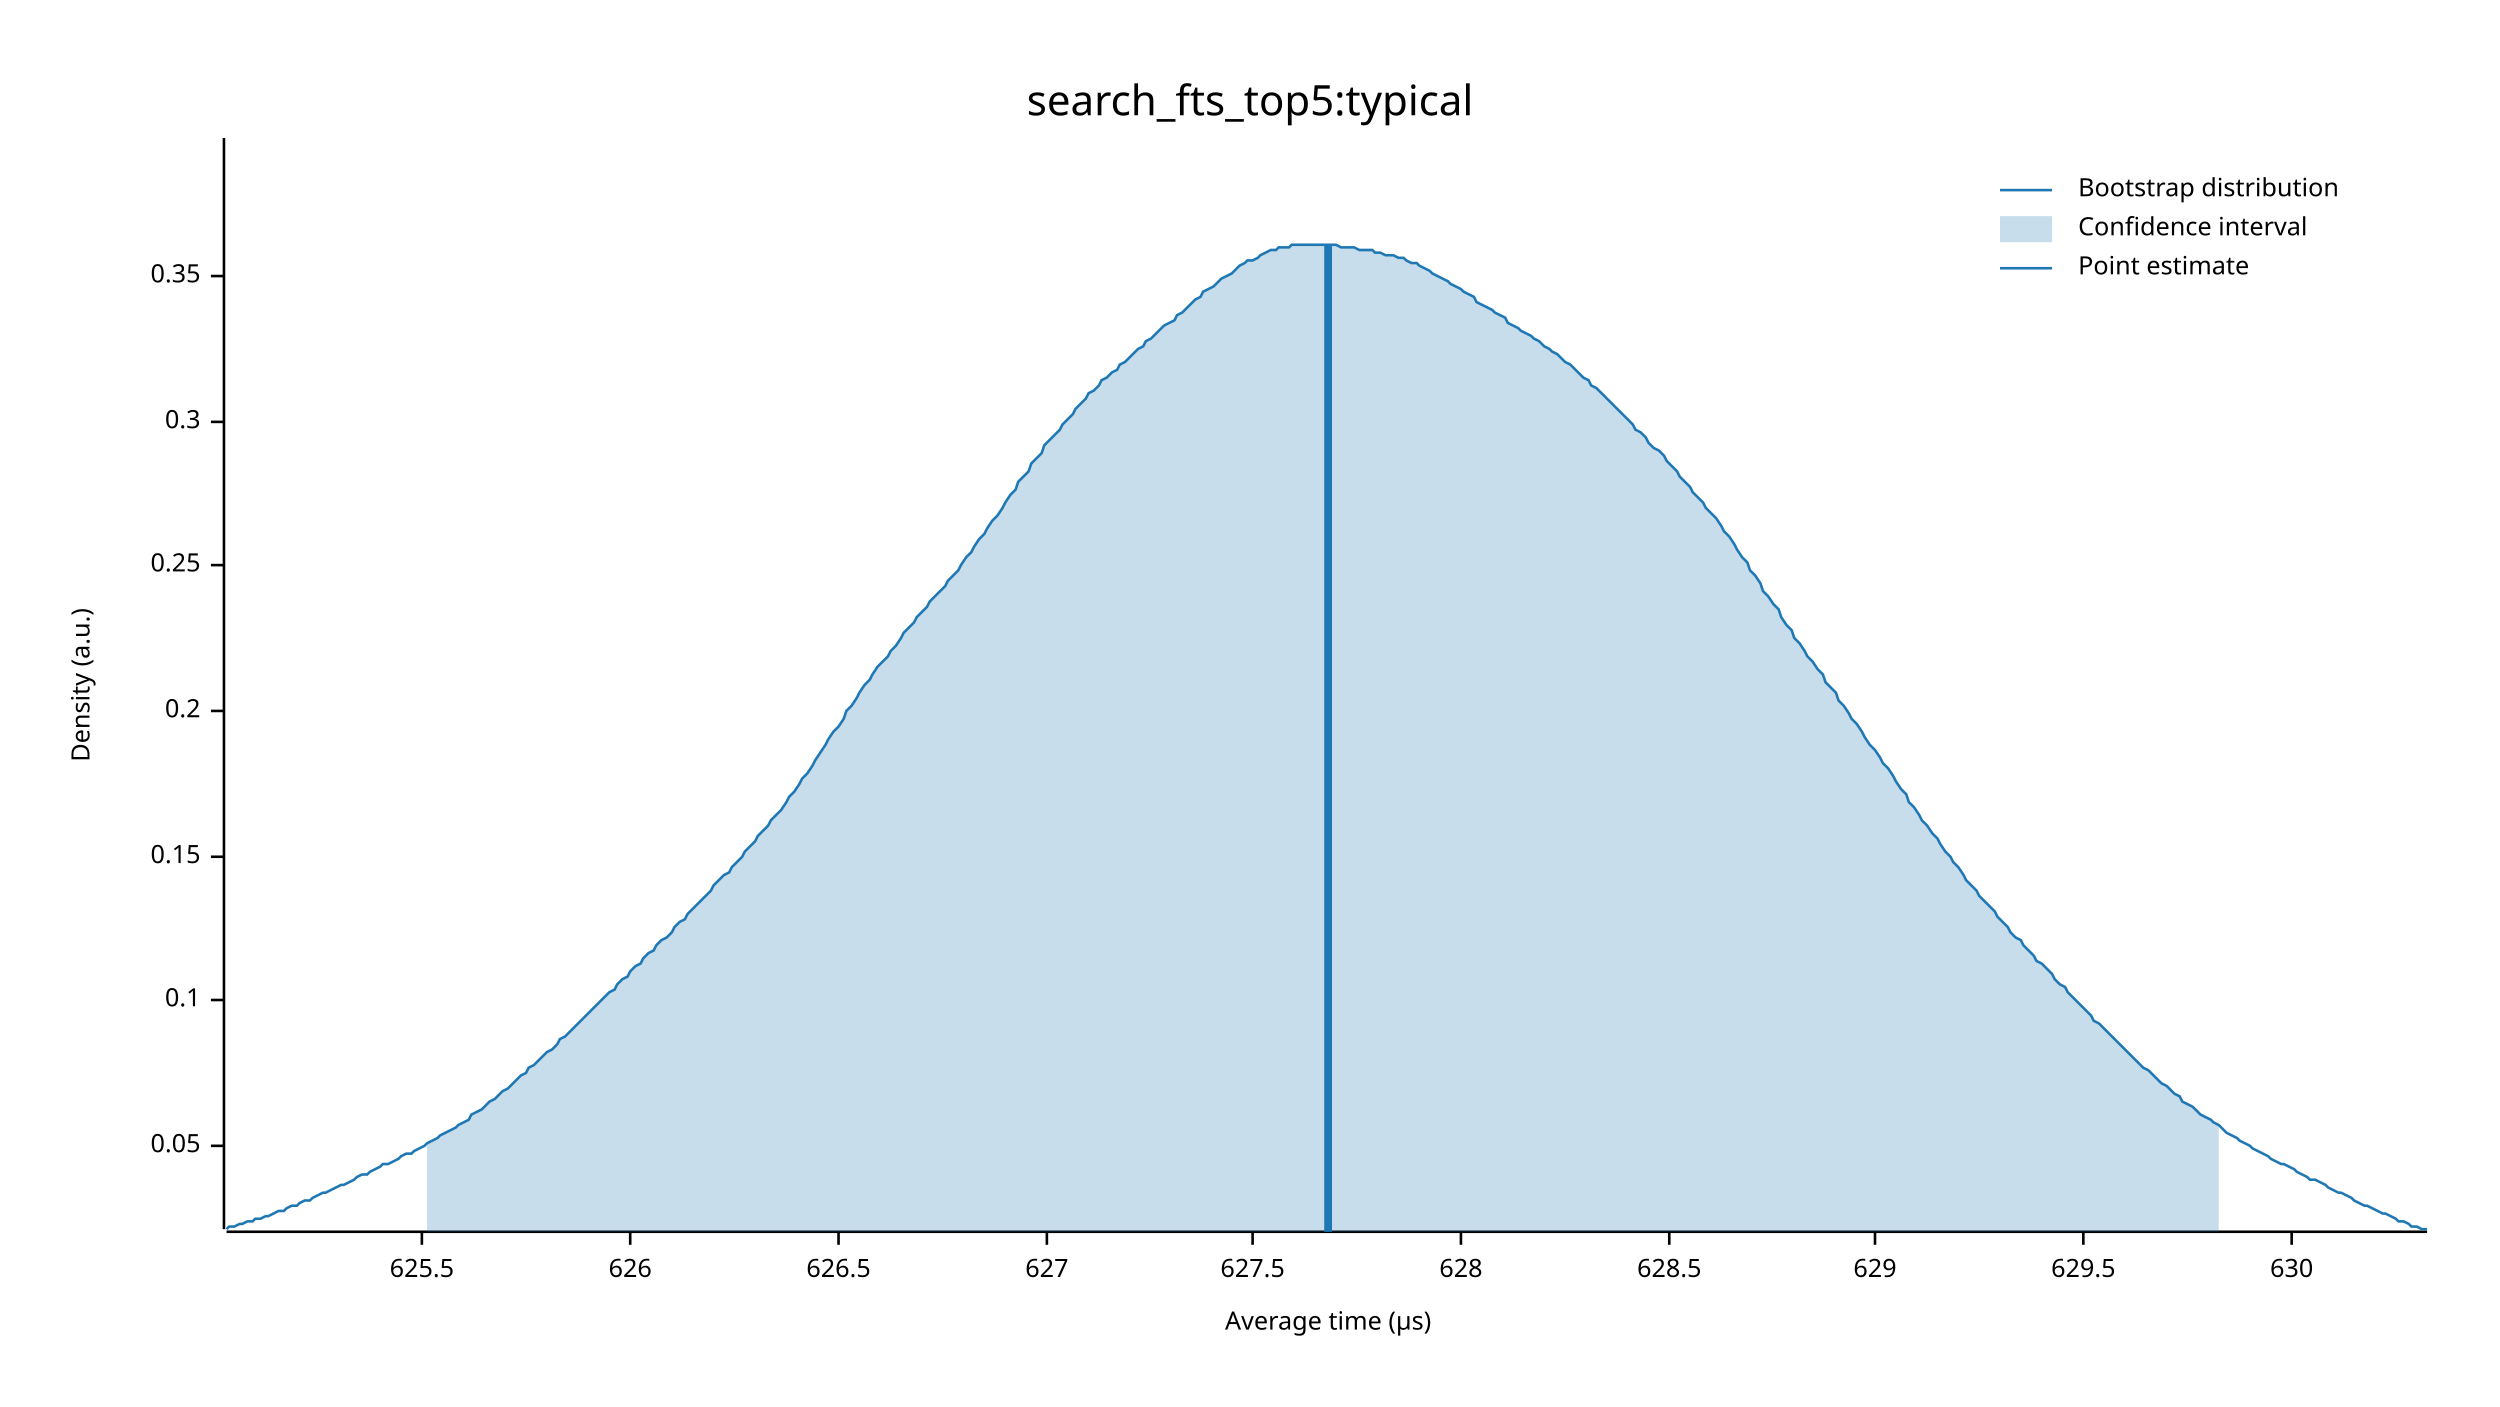
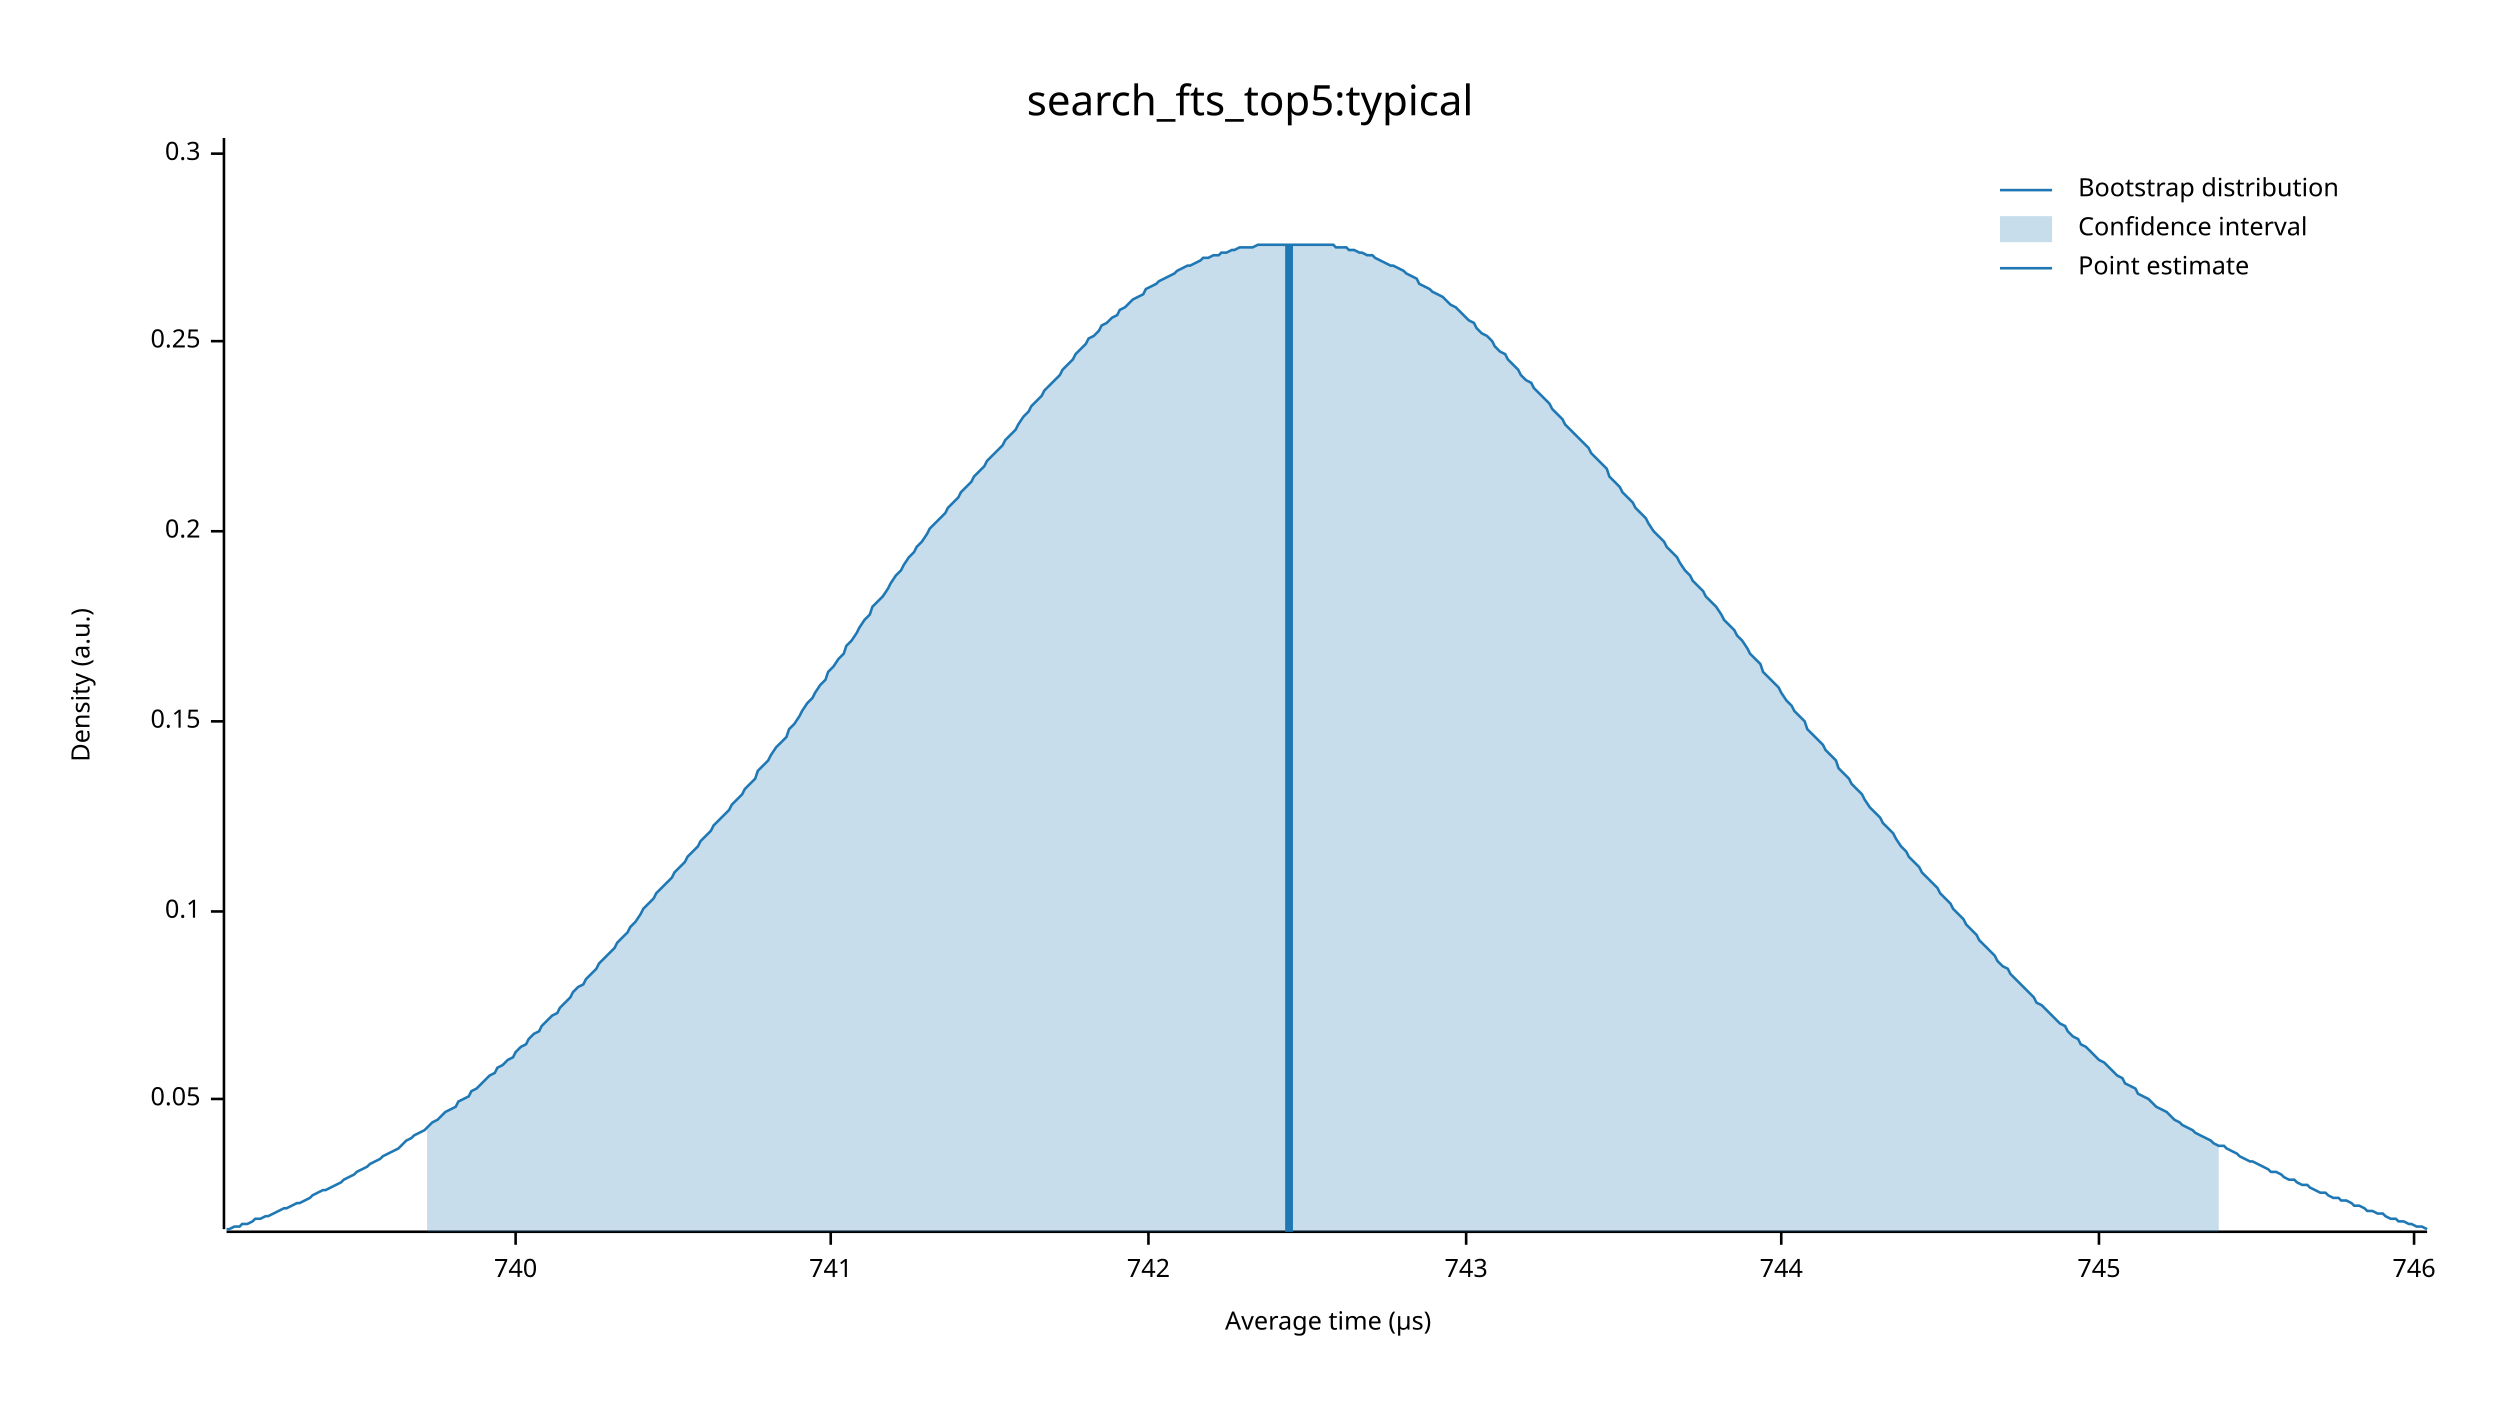
<svg xmlns="http://www.w3.org/2000/svg" width="960" height="540" viewBox="0 0 960 540">
  <text x="480" y="32" dy="0.76em" text-anchor="middle" font-family="sans-serif" font-size="16.129" opacity="1" fill="#000000">
search_fts_top5:typical
</text>
  <text x="27" y="263" dy="0.76em" text-anchor="middle" font-family="sans-serif" font-size="9.677" opacity="1" fill="#000000" transform="rotate(270, 27, 263)">
Density (a.u.)
</text>
  <text x="510" y="513" dy="-0.5ex" text-anchor="middle" font-family="sans-serif" font-size="9.677" opacity="1" fill="#000000">
Average time (µs)
</text>
  <polyline fill="none" opacity="1" stroke="#000000" stroke-width="1" points="86,53 86,472 " />
-   <text x="77" y="440" dy="0.5ex" text-anchor="end" font-family="sans-serif" font-size="9.677" opacity="1" fill="#000000">
+   <text x="77" y="422" dy="0.5ex" text-anchor="end" font-family="sans-serif" font-size="9.677" opacity="1" fill="#000000">
0.05
</text>
-   <polyline fill="none" opacity="1" stroke="#000000" stroke-width="1" points="81,440 86,440 " />
-   <text x="77" y="384" dy="0.5ex" text-anchor="end" font-family="sans-serif" font-size="9.677" opacity="1" fill="#000000">
+   <polyline fill="none" opacity="1" stroke="#000000" stroke-width="1" points="81,422 86,422 " />
+   <text x="77" y="350" dy="0.5ex" text-anchor="end" font-family="sans-serif" font-size="9.677" opacity="1" fill="#000000">
0.1
</text>
-   <polyline fill="none" opacity="1" stroke="#000000" stroke-width="1" points="81,384 86,384 " />
-   <text x="77" y="329" dy="0.5ex" text-anchor="end" font-family="sans-serif" font-size="9.677" opacity="1" fill="#000000">
+   <polyline fill="none" opacity="1" stroke="#000000" stroke-width="1" points="81,350 86,350 " />
+   <text x="77" y="277" dy="0.5ex" text-anchor="end" font-family="sans-serif" font-size="9.677" opacity="1" fill="#000000">
0.15
</text>
-   <polyline fill="none" opacity="1" stroke="#000000" stroke-width="1" points="81,329 86,329 " />
-   <text x="77" y="273" dy="0.5ex" text-anchor="end" font-family="sans-serif" font-size="9.677" opacity="1" fill="#000000">
+   <polyline fill="none" opacity="1" stroke="#000000" stroke-width="1" points="81,277 86,277 " />
+   <text x="77" y="204" dy="0.5ex" text-anchor="end" font-family="sans-serif" font-size="9.677" opacity="1" fill="#000000">
0.2
</text>
-   <polyline fill="none" opacity="1" stroke="#000000" stroke-width="1" points="81,273 86,273 " />
-   <text x="77" y="217" dy="0.5ex" text-anchor="end" font-family="sans-serif" font-size="9.677" opacity="1" fill="#000000">
+   <polyline fill="none" opacity="1" stroke="#000000" stroke-width="1" points="81,204 86,204 " />
+   <text x="77" y="131" dy="0.5ex" text-anchor="end" font-family="sans-serif" font-size="9.677" opacity="1" fill="#000000">
0.25
</text>
-   <polyline fill="none" opacity="1" stroke="#000000" stroke-width="1" points="81,217 86,217 " />
-   <text x="77" y="162" dy="0.5ex" text-anchor="end" font-family="sans-serif" font-size="9.677" opacity="1" fill="#000000">
+   <polyline fill="none" opacity="1" stroke="#000000" stroke-width="1" points="81,131 86,131 " />
+   <text x="77" y="59" dy="0.5ex" text-anchor="end" font-family="sans-serif" font-size="9.677" opacity="1" fill="#000000">
0.3
</text>
-   <polyline fill="none" opacity="1" stroke="#000000" stroke-width="1" points="81,162 86,162 " />
-   <text x="77" y="106" dy="0.5ex" text-anchor="end" font-family="sans-serif" font-size="9.677" opacity="1" fill="#000000">
- 0.35
+   <polyline fill="none" opacity="1" stroke="#000000" stroke-width="1" points="81,59 86,59 " />
+   <polyline fill="none" opacity="1" stroke="#000000" stroke-width="1" points="87,473 932,473 " />
+   <text x="198" y="483" dy="0.76em" text-anchor="middle" font-family="sans-serif" font-size="9.677" opacity="1" fill="#000000">
+ 740
</text>
-   <polyline fill="none" opacity="1" stroke="#000000" stroke-width="1" points="81,106 86,106 " />
-   <polyline fill="none" opacity="1" stroke="#000000" stroke-width="1" points="87,473 932,473 " />
-   <text x="162" y="483" dy="0.76em" text-anchor="middle" font-family="sans-serif" font-size="9.677" opacity="1" fill="#000000">
- 625.5
+   <polyline fill="none" opacity="1" stroke="#000000" stroke-width="1" points="198,473 198,478 " />
+   <text x="319" y="483" dy="0.76em" text-anchor="middle" font-family="sans-serif" font-size="9.677" opacity="1" fill="#000000">
+ 741
</text>
-   <polyline fill="none" opacity="1" stroke="#000000" stroke-width="1" points="162,473 162,478 " />
-   <text x="242" y="483" dy="0.76em" text-anchor="middle" font-family="sans-serif" font-size="9.677" opacity="1" fill="#000000">
- 626
+   <polyline fill="none" opacity="1" stroke="#000000" stroke-width="1" points="319,473 319,478 " />
+   <text x="441" y="483" dy="0.76em" text-anchor="middle" font-family="sans-serif" font-size="9.677" opacity="1" fill="#000000">
+ 742
</text>
-   <polyline fill="none" opacity="1" stroke="#000000" stroke-width="1" points="242,473 242,478 " />
-   <text x="322" y="483" dy="0.76em" text-anchor="middle" font-family="sans-serif" font-size="9.677" opacity="1" fill="#000000">
- 626.5
+   <polyline fill="none" opacity="1" stroke="#000000" stroke-width="1" points="441,473 441,478 " />
+   <text x="563" y="483" dy="0.76em" text-anchor="middle" font-family="sans-serif" font-size="9.677" opacity="1" fill="#000000">
+ 743
</text>
-   <polyline fill="none" opacity="1" stroke="#000000" stroke-width="1" points="322,473 322,478 " />
-   <text x="402" y="483" dy="0.76em" text-anchor="middle" font-family="sans-serif" font-size="9.677" opacity="1" fill="#000000">
- 627
+   <polyline fill="none" opacity="1" stroke="#000000" stroke-width="1" points="563,473 563,478 " />
+   <text x="684" y="483" dy="0.76em" text-anchor="middle" font-family="sans-serif" font-size="9.677" opacity="1" fill="#000000">
+ 744
</text>
-   <polyline fill="none" opacity="1" stroke="#000000" stroke-width="1" points="402,473 402,478 " />
-   <text x="481" y="483" dy="0.76em" text-anchor="middle" font-family="sans-serif" font-size="9.677" opacity="1" fill="#000000">
- 627.5
+   <polyline fill="none" opacity="1" stroke="#000000" stroke-width="1" points="684,473 684,478 " />
+   <text x="806" y="483" dy="0.76em" text-anchor="middle" font-family="sans-serif" font-size="9.677" opacity="1" fill="#000000">
+ 745
</text>
-   <polyline fill="none" opacity="1" stroke="#000000" stroke-width="1" points="481,473 481,478 " />
-   <text x="561" y="483" dy="0.76em" text-anchor="middle" font-family="sans-serif" font-size="9.677" opacity="1" fill="#000000">
- 628
+   <polyline fill="none" opacity="1" stroke="#000000" stroke-width="1" points="806,473 806,478 " />
+   <text x="927" y="483" dy="0.76em" text-anchor="middle" font-family="sans-serif" font-size="9.677" opacity="1" fill="#000000">
+ 746
</text>
-   <polyline fill="none" opacity="1" stroke="#000000" stroke-width="1" points="561,473 561,478 " />
-   <text x="641" y="483" dy="0.76em" text-anchor="middle" font-family="sans-serif" font-size="9.677" opacity="1" fill="#000000">
- 628.5
- </text>
-   <polyline fill="none" opacity="1" stroke="#000000" stroke-width="1" points="641,473 641,478 " />
-   <text x="720" y="483" dy="0.76em" text-anchor="middle" font-family="sans-serif" font-size="9.677" opacity="1" fill="#000000">
- 629
- </text>
-   <polyline fill="none" opacity="1" stroke="#000000" stroke-width="1" points="720,473 720,478 " />
-   <text x="800" y="483" dy="0.76em" text-anchor="middle" font-family="sans-serif" font-size="9.677" opacity="1" fill="#000000">
- 629.5
- </text>
-   <polyline fill="none" opacity="1" stroke="#000000" stroke-width="1" points="800,473 800,478 " />
-   <text x="880" y="483" dy="0.76em" text-anchor="middle" font-family="sans-serif" font-size="9.677" opacity="1" fill="#000000">
- 630
- </text>
-   <polyline fill="none" opacity="1" stroke="#000000" stroke-width="1" points="880,473 880,478 " />
-   <polyline fill="none" opacity="1" stroke="#1F78B4" stroke-width="1" points="87,472 88,471 90,471 92,470 93,470 95,469 97,469 98,468 100,468 102,467 103,467 105,466 107,465 109,465 110,464 112,463 114,463 115,462 117,461 119,461 120,460 122,459 124,458 125,458 127,457 129,456 131,455 132,455 134,454 136,453 137,452 139,451 141,451 142,450 144,449 146,448 147,447 149,447 151,446 153,445 154,444 156,443 158,443 159,442 161,441 163,440 164,439 166,438 168,437 169,436 171,435 173,434 175,433 176,432 178,431 180,430 181,428 183,427 185,426 186,425 188,423 190,422 191,421 193,419 195,418 197,416 198,415 200,413 202,412 203,410 205,409 207,407 208,406 210,404 212,403 214,401 215,399 217,398 219,396 220,395 222,393 224,391 225,390 227,388 229,386 230,385 232,383 234,381 236,380 237,378 239,376 241,375 242,373 244,371 246,370 247,368 249,366 251,365 252,363 254,361 256,360 258,358 259,356 261,354 263,353 264,351 266,349 268,347 269,346 271,344 273,342 274,340 276,338 278,336 280,335 281,333 283,331 285,329 286,327 288,325 290,323 291,321 293,319 295,317 296,315 298,313 300,311 302,308 303,306 305,304 307,301 308,299 310,297 312,294 313,292 315,289 317,286 318,284 320,281 322,279 324,276 325,273 327,271 329,268 330,266 332,263 334,261 335,259 337,256 339,254 341,252 342,250 344,248 346,245 347,243 349,241 351,239 352,237 354,235 356,233 357,231 359,229 361,227 363,225 364,223 366,221 368,219 369,217 371,214 373,212 374,210 376,207 378,205 379,203 381,200 383,198 385,195 386,193 388,190 390,188 391,185 393,183 395,181 396,178 398,176 400,174 401,171 403,169 405,167 407,165 408,163 410,161 412,159 413,157 415,155 417,153 418,151 420,150 422,148 423,146 425,145 427,143 429,142 430,140 432,139 434,137 435,136 437,134 439,133 440,131 442,130 444,128 445,127 447,125 449,124 451,123 452,121 454,120 456,118 457,117 459,115 461,114 462,112 464,111 466,110 468,108 469,107 471,106 473,105 474,104 476,102 478,101 479,100 481,100 483,99 484,98 486,97 488,96 490,96 491,95 493,95 495,95 496,94 498,94 500,94 501,94 503,94 505,94 506,94 508,94 510,94 512,94 513,94 515,95 517,95 518,95 520,95 522,96 523,96 525,96 527,96 528,97 530,97 532,98 534,98 535,98 537,99 539,99 540,100 542,101 544,101 545,102 547,103 549,104 550,105 552,106 554,107 556,108 557,109 559,110 561,111 562,112 564,113 566,114 567,116 569,117 571,118 573,119 574,120 576,121 578,122 579,124 581,125 583,126 584,127 586,128 588,129 589,130 591,131 593,133 595,134 596,135 598,136 600,138 601,139 603,140 605,142 606,143 608,145 610,146 611,148 613,149 615,151 617,153 618,154 620,156 622,158 623,159 625,161 627,163 628,165 630,166 632,168 633,170 635,172 637,173 639,175 640,177 642,179 644,181 645,183 647,185 649,187 650,189 652,191 654,193 655,195 657,197 659,199 661,202 662,204 664,206 666,209 667,211 669,214 671,216 672,219 674,221 676,224 677,227 679,229 681,232 683,234 684,237 686,240 688,242 689,245 691,247 693,250 694,252 696,254 698,257 700,259 701,262 703,264 705,266 706,269 708,271 710,274 711,276 713,278 715,281 716,283 718,286 720,288 722,291 723,293 725,295 727,298 728,300 730,303 732,305 733,308 735,310 737,313 738,315 740,317 742,320 744,322 745,324 747,327 749,329 750,331 752,333 754,336 755,338 757,340 759,342 760,344 762,346 764,348 766,350 767,352 769,354 771,356 772,358 774,360 776,361 777,363 779,365 781,367 782,369 784,370 786,372 788,374 789,376 791,378 793,379 794,381 796,383 798,385 799,386 801,388 803,390 804,392 806,393 808,395 810,397 811,398 813,400 815,402 816,403 818,405 820,407 821,408 823,410 825,411 827,413 828,414 830,416 832,417 833,418 835,420 837,421 838,423 840,424 842,425 843,426 845,428 847,429 849,430 850,431 852,432 854,434 855,435 857,436 859,437 860,438 862,439 864,440 865,441 867,442 869,443 871,444 872,445 874,446 876,447 877,447 879,448 881,449 882,450 884,451 886,452 887,453 889,453 891,454 893,455 894,456 896,457 898,458 899,458 901,459 903,460 904,461 906,462 908,463 909,463 911,464 913,465 915,466 916,466 918,467 920,468 921,469 923,469 925,470 926,471 928,471 930,472 932,472 " />
-   <polygon opacity="0.25" fill="#1F78B4" points="164,439 166,438 168,437 169,436 171,435 173,434 175,433 176,432 178,431 180,430 181,428 183,427 185,426 186,425 188,423 190,422 191,421 193,419 195,418 197,416 198,415 200,413 202,412 203,410 205,409 207,407 208,406 210,404 212,403 214,401 215,399 217,398 219,396 220,395 222,393 224,391 225,390 227,388 229,386 230,385 232,383 234,381 236,380 237,378 239,376 241,375 242,373 244,371 246,370 247,368 249,366 251,365 252,363 254,361 256,360 258,358 259,356 261,354 263,353 264,351 266,349 268,347 269,346 271,344 273,342 274,340 276,338 278,336 280,335 281,333 283,331 285,329 286,327 288,325 290,323 291,321 293,319 295,317 296,315 298,313 300,311 302,308 303,306 305,304 307,301 308,299 310,297 312,294 313,292 315,289 317,286 318,284 320,281 322,279 324,276 325,273 327,271 329,268 330,266 332,263 334,261 335,259 337,256 339,254 341,252 342,250 344,248 346,245 347,243 349,241 351,239 352,237 354,235 356,233 357,231 359,229 361,227 363,225 364,223 366,221 368,219 369,217 371,214 373,212 374,210 376,207 378,205 379,203 381,200 383,198 385,195 386,193 388,190 390,188 391,185 393,183 395,181 396,178 398,176 400,174 401,171 403,169 405,167 407,165 408,163 410,161 412,159 413,157 415,155 417,153 418,151 420,150 422,148 423,146 425,145 427,143 429,142 430,140 432,139 434,137 435,136 437,134 439,133 440,131 442,130 444,128 445,127 447,125 449,124 451,123 452,121 454,120 456,118 457,117 459,115 461,114 462,112 464,111 466,110 468,108 469,107 471,106 473,105 474,104 476,102 478,101 479,100 481,100 483,99 484,98 486,97 488,96 490,96 491,95 493,95 495,95 496,94 498,94 500,94 501,94 503,94 505,94 506,94 508,94 510,94 512,94 513,94 515,95 517,95 518,95 520,95 522,96 523,96 525,96 527,96 528,97 530,97 532,98 534,98 535,98 537,99 539,99 540,100 542,101 544,101 545,102 547,103 549,104 550,105 552,106 554,107 556,108 557,109 559,110 561,111 562,112 564,113 566,114 567,116 569,117 571,118 573,119 574,120 576,121 578,122 579,124 581,125 583,126 584,127 586,128 588,129 589,130 591,131 593,133 595,134 596,135 598,136 600,138 601,139 603,140 605,142 606,143 608,145 610,146 611,148 613,149 615,151 617,153 618,154 620,156 622,158 623,159 625,161 627,163 628,165 630,166 632,168 633,170 635,172 637,173 639,175 640,177 642,179 644,181 645,183 647,185 649,187 650,189 652,191 654,193 655,195 657,197 659,199 661,202 662,204 664,206 666,209 667,211 669,214 671,216 672,219 674,221 676,224 677,227 679,229 681,232 683,234 684,237 686,240 688,242 689,245 691,247 693,250 694,252 696,254 698,257 700,259 701,262 703,264 705,266 706,269 708,271 710,274 711,276 713,278 715,281 716,283 718,286 720,288 722,291 723,293 725,295 727,298 728,300 730,303 732,305 733,308 735,310 737,313 738,315 740,317 742,320 744,322 745,324 747,327 749,329 750,331 752,333 754,336 755,338 757,340 759,342 760,344 762,346 764,348 766,350 767,352 769,354 771,356 772,358 774,360 776,361 777,363 779,365 781,367 782,369 784,370 786,372 788,374 789,376 791,378 793,379 794,381 796,383 798,385 799,386 801,388 803,390 804,392 806,393 808,395 810,397 811,398 813,400 815,402 816,403 818,405 820,407 821,408 823,410 825,411 827,413 828,414 830,416 832,417 833,418 835,420 837,421 838,423 840,424 842,425 843,426 845,428 847,429 849,430 850,431 852,432 852,473 164,473 " />
-   <polyline fill="none" opacity="1" stroke="#1F78B4" stroke-width="3" points="510,473 510,94 " />
+   <polyline fill="none" opacity="1" stroke="#000000" stroke-width="1" points="927,473 927,478 " />
+   <polyline fill="none" opacity="1" stroke="#1F78B4" stroke-width="1" points="87,472 88,472 90,471 92,471 93,470 95,470 97,469 98,468 100,468 102,467 103,467 105,466 107,465 109,464 110,464 112,463 114,462 115,462 117,461 119,460 120,459 122,458 124,457 125,457 127,456 129,455 131,454 132,453 134,452 136,451 137,450 139,449 141,448 142,447 144,446 146,445 147,444 149,443 151,442 153,441 154,440 156,438 158,437 159,436 161,435 163,434 164,433 166,431 168,430 169,429 171,427 173,426 175,425 176,423 178,422 180,421 181,419 183,418 185,416 186,415 188,413 190,412 191,410 193,409 195,407 197,406 198,404 200,402 202,401 203,399 205,397 207,396 208,394 210,392 212,390 214,389 215,387 217,385 219,383 220,381 222,379 224,378 225,376 227,374 229,372 230,370 232,368 234,366 236,364 237,362 239,360 241,358 242,356 244,354 246,351 247,349 249,347 251,345 252,343 254,341 256,339 258,337 259,335 261,333 263,331 264,329 266,327 268,325 269,323 271,321 273,319 274,317 276,315 278,313 280,311 281,309 283,307 285,305 286,303 288,301 290,299 291,296 293,294 295,292 296,290 298,287 300,285 302,283 303,280 305,278 307,275 308,273 310,270 312,268 313,266 315,263 317,261 318,258 320,256 322,253 324,251 325,248 327,246 329,243 330,241 332,238 334,236 335,233 337,231 339,229 341,226 342,224 344,221 346,219 347,217 349,214 351,212 352,210 354,208 356,205 357,203 359,201 361,199 363,197 364,195 366,193 368,191 369,189 371,187 373,185 374,183 376,181 378,179 379,177 381,175 383,173 385,171 386,169 388,167 390,165 391,163 393,160 395,158 396,156 398,154 400,152 401,150 403,148 405,146 407,144 408,142 410,140 412,138 413,136 415,134 417,132 418,130 420,129 422,127 423,125 425,124 427,122 429,121 430,119 432,118 434,116 435,115 437,114 439,113 440,111 442,110 444,109 445,108 447,107 449,106 451,105 452,104 454,103 456,102 457,102 459,101 461,100 462,99 464,99 466,98 468,98 469,97 471,97 473,96 474,96 476,95 478,95 479,95 481,95 483,94 484,94 486,94 488,94 490,94 491,94 493,94 495,94 496,94 498,94 500,94 501,94 503,94 505,94 506,94 508,94 510,94 512,94 513,95 515,95 517,95 518,96 520,96 522,97 523,97 525,98 527,98 528,99 530,100 532,101 534,102 535,102 537,103 539,104 540,105 542,106 544,107 545,109 547,110 549,111 550,112 552,113 554,114 556,116 557,117 559,118 561,120 562,121 564,123 566,124 567,126 569,128 571,129 573,131 574,133 576,135 578,136 579,138 581,140 583,142 584,144 586,146 588,147 589,149 591,151 593,153 595,155 596,157 598,159 600,161 601,163 603,165 605,167 606,168 608,170 610,172 611,174 613,176 615,178 617,180 618,183 620,185 622,187 623,189 625,191 627,193 628,195 630,197 632,199 633,201 635,204 637,206 639,208 640,210 642,212 644,214 645,216 647,219 649,221 650,223 652,225 654,227 655,229 657,231 659,233 661,236 662,238 664,240 666,242 667,244 669,246 671,249 672,251 674,253 676,255 677,258 679,260 681,262 683,264 684,266 686,269 688,271 689,273 691,275 693,277 694,280 696,282 698,284 700,286 701,288 703,290 705,292 706,295 708,297 710,299 711,301 713,303 715,305 716,307 718,310 720,312 722,314 723,316 725,318 727,320 728,322 730,325 732,327 733,329 735,331 737,333 738,335 740,337 742,339 744,341 745,343 747,345 749,347 750,349 752,351 754,353 755,355 757,357 759,359 760,361 762,363 764,365 766,367 767,369 769,371 771,372 772,374 774,376 776,378 777,379 779,381 781,383 782,385 784,386 786,388 788,390 789,391 791,393 793,394 794,396 796,398 798,399 799,401 801,402 803,404 804,405 806,407 808,408 810,410 811,411 813,413 815,414 816,416 818,417 820,418 821,420 823,421 825,422 827,424 828,425 830,426 832,427 833,428 835,430 837,431 838,432 840,433 842,434 843,435 845,436 847,437 849,438 850,439 852,440 854,440 855,441 857,442 859,443 860,444 862,445 864,446 865,446 867,447 869,448 871,449 872,450 874,450 876,451 877,452 879,453 881,453 882,454 884,455 886,455 887,456 889,457 891,458 893,458 894,459 896,460 898,460 899,461 901,461 903,462 904,463 906,463 908,464 909,465 911,465 913,466 915,466 916,467 918,468 920,468 921,469 923,469 925,470 926,470 928,471 930,471 932,472 " />
+   <polygon opacity="0.25" fill="#1F78B4" points="164,433 166,431 168,430 169,429 171,427 173,426 175,425 176,423 178,422 180,421 181,419 183,418 185,416 186,415 188,413 190,412 191,410 193,409 195,407 197,406 198,404 200,402 202,401 203,399 205,397 207,396 208,394 210,392 212,390 214,389 215,387 217,385 219,383 220,381 222,379 224,378 225,376 227,374 229,372 230,370 232,368 234,366 236,364 237,362 239,360 241,358 242,356 244,354 246,351 247,349 249,347 251,345 252,343 254,341 256,339 258,337 259,335 261,333 263,331 264,329 266,327 268,325 269,323 271,321 273,319 274,317 276,315 278,313 280,311 281,309 283,307 285,305 286,303 288,301 290,299 291,296 293,294 295,292 296,290 298,287 300,285 302,283 303,280 305,278 307,275 308,273 310,270 312,268 313,266 315,263 317,261 318,258 320,256 322,253 324,251 325,248 327,246 329,243 330,241 332,238 334,236 335,233 337,231 339,229 341,226 342,224 344,221 346,219 347,217 349,214 351,212 352,210 354,208 356,205 357,203 359,201 361,199 363,197 364,195 366,193 368,191 369,189 371,187 373,185 374,183 376,181 378,179 379,177 381,175 383,173 385,171 386,169 388,167 390,165 391,163 393,160 395,158 396,156 398,154 400,152 401,150 403,148 405,146 407,144 408,142 410,140 412,138 413,136 415,134 417,132 418,130 420,129 422,127 423,125 425,124 427,122 429,121 430,119 432,118 434,116 435,115 437,114 439,113 440,111 442,110 444,109 445,108 447,107 449,106 451,105 452,104 454,103 456,102 457,102 459,101 461,100 462,99 464,99 466,98 468,98 469,97 471,97 473,96 474,96 476,95 478,95 479,95 481,95 483,94 484,94 486,94 488,94 490,94 491,94 493,94 495,94 496,94 498,94 500,94 501,94 503,94 505,94 506,94 508,94 510,94 512,94 513,95 515,95 517,95 518,96 520,96 522,97 523,97 525,98 527,98 528,99 530,100 532,101 534,102 535,102 537,103 539,104 540,105 542,106 544,107 545,109 547,110 549,111 550,112 552,113 554,114 556,116 557,117 559,118 561,120 562,121 564,123 566,124 567,126 569,128 571,129 573,131 574,133 576,135 578,136 579,138 581,140 583,142 584,144 586,146 588,147 589,149 591,151 593,153 595,155 596,157 598,159 600,161 601,163 603,165 605,167 606,168 608,170 610,172 611,174 613,176 615,178 617,180 618,183 620,185 622,187 623,189 625,191 627,193 628,195 630,197 632,199 633,201 635,204 637,206 639,208 640,210 642,212 644,214 645,216 647,219 649,221 650,223 652,225 654,227 655,229 657,231 659,233 661,236 662,238 664,240 666,242 667,244 669,246 671,249 672,251 674,253 676,255 677,258 679,260 681,262 683,264 684,266 686,269 688,271 689,273 691,275 693,277 694,280 696,282 698,284 700,286 701,288 703,290 705,292 706,295 708,297 710,299 711,301 713,303 715,305 716,307 718,310 720,312 722,314 723,316 725,318 727,320 728,322 730,325 732,327 733,329 735,331 737,333 738,335 740,337 742,339 744,341 745,343 747,345 749,347 750,349 752,351 754,353 755,355 757,357 759,359 760,361 762,363 764,365 766,367 767,369 769,371 771,372 772,374 774,376 776,378 777,379 779,381 781,383 782,385 784,386 786,388 788,390 789,391 791,393 793,394 794,396 796,398 798,399 799,401 801,402 803,404 804,405 806,407 808,408 810,410 811,411 813,413 815,414 816,416 818,417 820,418 821,420 823,421 825,422 827,424 828,425 830,426 832,427 833,428 835,430 837,431 838,432 840,433 842,434 843,435 845,436 847,437 849,438 850,439 852,440 852,473 164,473 " />
+   <polyline fill="none" opacity="1" stroke="#1F78B4" stroke-width="3" points="495,473 495,94 " />
  <text x="798" y="68" dy="0.76em" text-anchor="start" font-family="sans-serif" font-size="9.677" opacity="1" fill="#000000">
Bootstrap distribution
</text>
  <text x="798" y="83" dy="0.76em" text-anchor="start" font-family="sans-serif" font-size="9.677" opacity="1" fill="#000000">
Confidence interval
</text>
  <text x="798" y="98" dy="0.76em" text-anchor="start" font-family="sans-serif" font-size="9.677" opacity="1" fill="#000000">
Point estimate
</text>
  <polyline fill="none" opacity="1" stroke="#1F78B4" stroke-width="1" points="768,73 788,73 " />
  <rect x="768" y="83" width="20" height="10" opacity="0.25" fill="#1F78B4" stroke="none" />
  <polyline fill="none" opacity="1" stroke="#1F78B4" stroke-width="1" points="768,103 788,103 " />
</svg>
